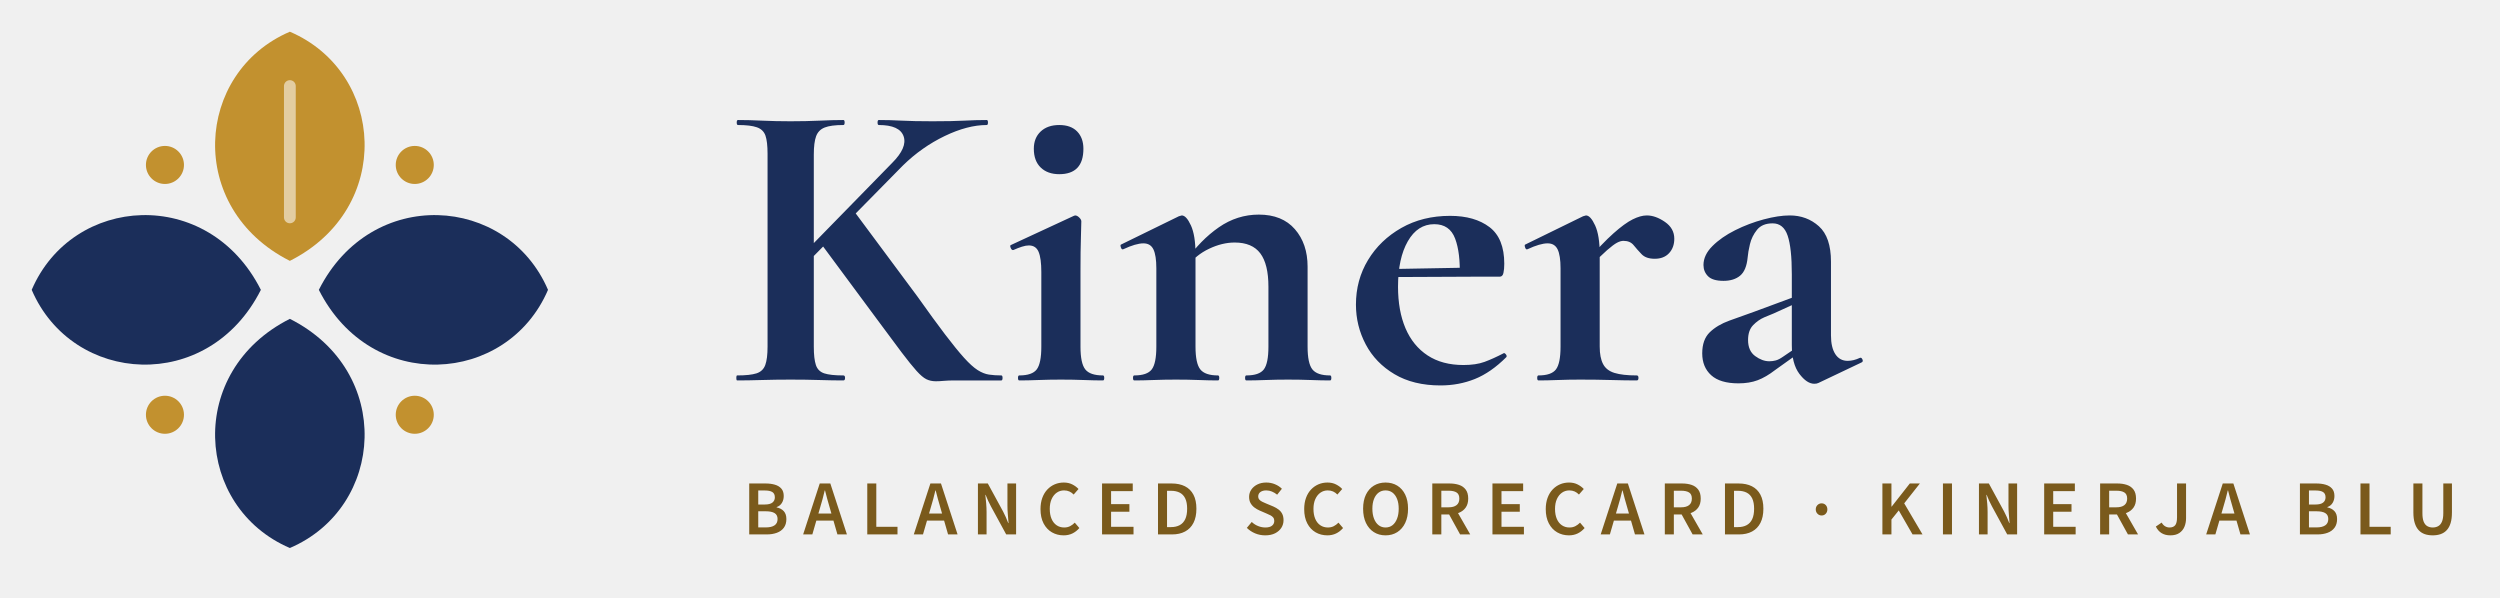
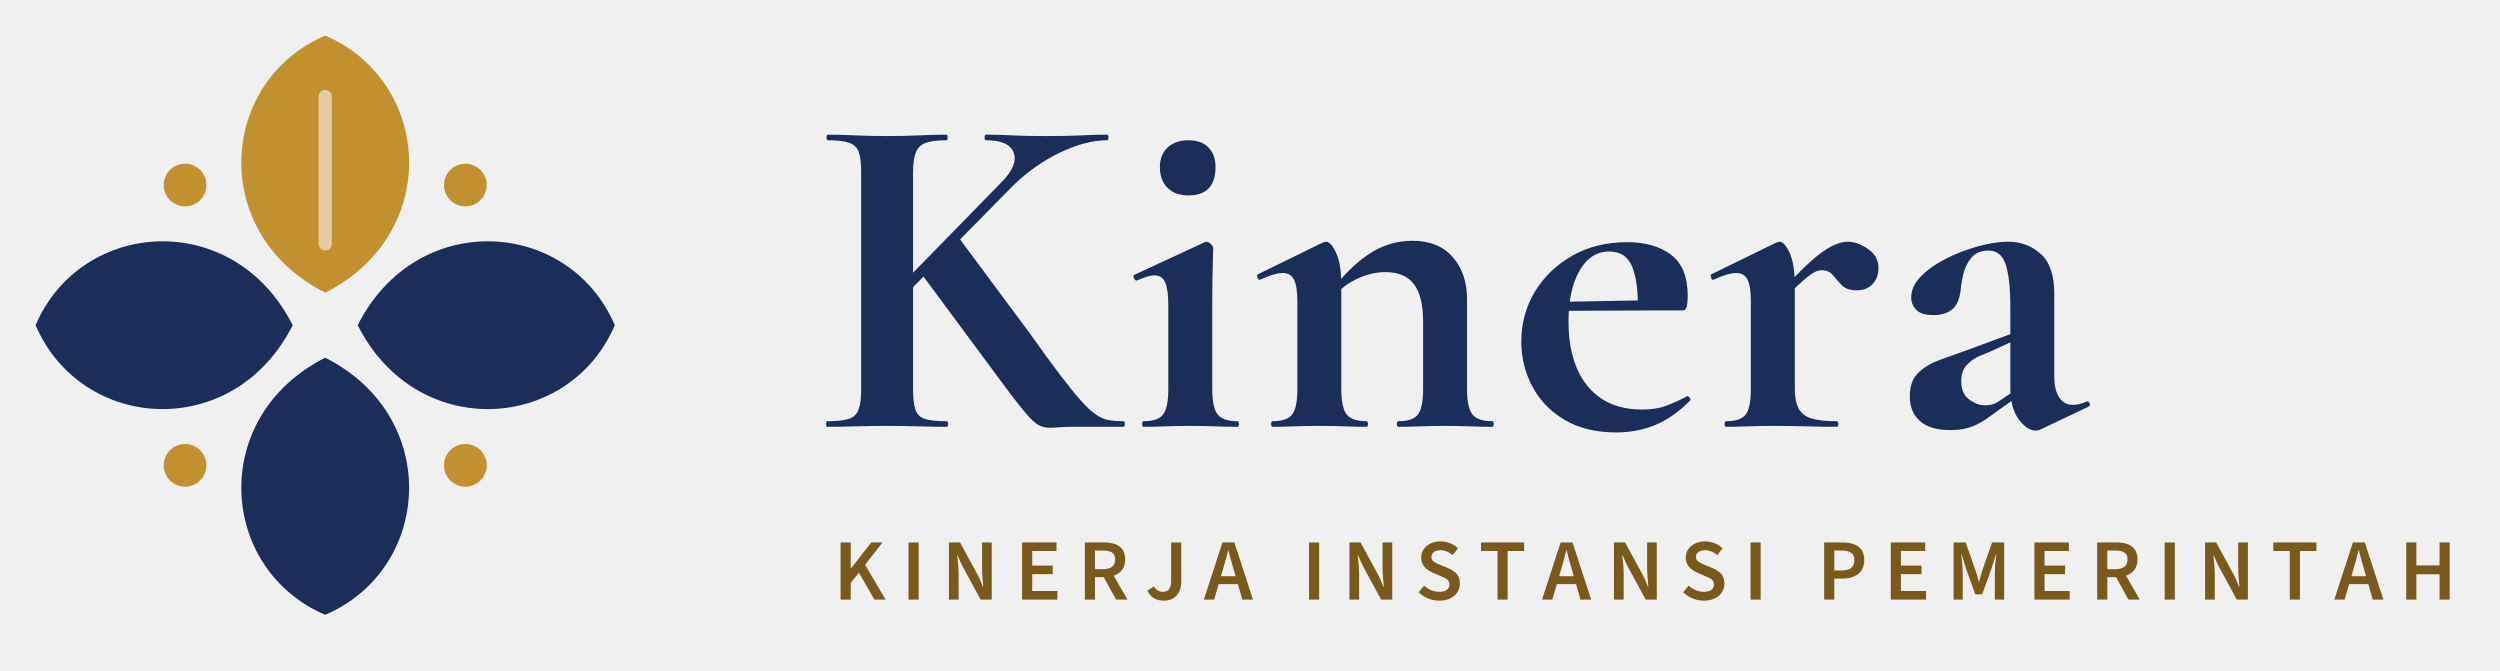
- <svg xmlns="http://www.w3.org/2000/svg" viewBox="0 0 276 66" role="img" aria-label="Kinera">
+ <svg xmlns="http://www.w3.org/2000/svg" viewBox="0 0 246 66" role="img" aria-label="Kinera">
  <g>
    <path d="M32 28.8 C20.5 23 21.5 8 32 3.5 C42.5 8 43.5 23 32 28.8Z" fill="#C2912F" transform="rotate(0 32 32)" />
    <path d="M32 28.8 C20.5 23 21.5 8 32 3.5 C42.5 8 43.5 23 32 28.8Z" fill="#1B2E5A" transform="rotate(90 32 32)" />
    <path d="M32 28.8 C20.5 23 21.5 8 32 3.5 C42.5 8 43.5 23 32 28.8Z" fill="#1B2E5A" transform="rotate(180 32 32)" />
    <path d="M32 28.8 C20.5 23 21.5 8 32 3.5 C42.5 8 43.5 23 32 28.8Z" fill="#1B2E5A" transform="rotate(270 32 32)" />
    <path d="M32 9.5V24" stroke="#FFFFFF" stroke-width="1.3" stroke-linecap="round" opacity=".55" />
    <circle cx="45.79" cy="18.21" r="2.1" fill="#C2912F" />
    <circle cx="45.79" cy="45.79" r="2.1" fill="#C2912F" />
    <circle cx="18.21" cy="45.79" r="2.1" fill="#C2912F" />
    <circle cx="18.21" cy="18.21" r="2.1" fill="#C2912F" />
  </g>
  <path d="M84.738 38.274V16.976Q84.738 15.642 84.508 14.975Q84.278 14.308 83.565 14.055Q82.852 13.802 81.472 13.802Q81.334 13.802 81.334 13.526Q81.334 13.25 81.472 13.25Q82.668 13.25 84.14 13.319Q85.612 13.388 87.268 13.388Q89.016 13.388 90.488 13.319Q91.96 13.25 93.11 13.25Q93.248 13.25 93.248 13.526Q93.248 13.802 93.11 13.802Q91.73 13.802 91.04 14.078Q90.35 14.354 90.097 15.044Q89.844 15.734 89.844 17.068V38.274Q89.844 39.608 90.074 40.298Q90.304 40.988 90.994 41.218Q91.684 41.448 93.11 41.448Q93.294 41.448 93.294 41.724Q93.294 42.0 93.11 42.0Q91.914 42.0 90.465 41.954Q89.016 41.908 87.268 41.908Q85.612 41.908 84.094 41.954Q82.576 42.0 81.38 42.0Q81.288 42.0 81.288 41.724Q81.288 41.448 81.38 41.448Q82.806 41.448 83.519 41.218Q84.232 40.988 84.485 40.298Q84.738 39.608 84.738 38.274ZM96.882 35.33 90.58 26.82 94.26 23.278 101.298 32.754Q103.092 35.284 104.334 36.917Q105.576 38.55 106.427 39.493Q107.278 40.436 107.922 40.85Q108.566 41.264 109.187 41.356Q109.808 41.448 110.544 41.448Q110.682 41.448 110.682 41.724Q110.682 42.0 110.544 42.0Q108.52 42.0 107.278 42.0Q106.036 42.0 105.392 42.0Q104.702 42.0 104.196 42.046Q103.69 42.092 103.322 42.092Q102.724 42.092 102.264 41.862Q101.804 41.632 101.183 40.942Q100.562 40.252 99.55 38.918Q98.538 37.584 96.882 35.33ZM86.624 30.132 98.492 17.988Q100.194 16.286 99.757 15.044Q99.32 13.802 97.02 13.802Q96.882 13.802 96.882 13.526Q96.882 13.25 97.02 13.25Q98.262 13.25 99.55 13.319Q100.838 13.388 102.954 13.388Q105.162 13.388 106.45 13.319Q107.738 13.25 108.934 13.25Q109.072 13.25 109.072 13.526Q109.072 13.802 108.934 13.802Q106.818 13.802 104.288 15.021Q101.758 16.24 99.688 18.264L87.866 30.27ZM112.524 42.0Q112.386 42.0 112.386 41.724Q112.386 41.448 112.524 41.448Q113.95 41.448 114.456 40.781Q114.962 40.114 114.962 38.274V30.04Q114.962 28.522 114.663 27.809Q114.364 27.096 113.582 27.096Q113.26 27.096 112.823 27.234Q112.386 27.372 111.88 27.602Q111.696 27.648 111.581 27.372Q111.466 27.096 111.604 27.05L118.55 23.83Q118.642 23.784 118.688 23.784Q118.918 23.784 119.148 24.014Q119.378 24.244 119.378 24.428Q119.378 24.98 119.332 26.268Q119.286 27.556 119.286 29.948V38.274Q119.286 40.114 119.815 40.781Q120.344 41.448 121.77 41.448Q121.908 41.448 121.908 41.724Q121.908 42.0 121.77 42.0Q120.85 42.0 119.654 41.954Q118.458 41.908 117.124 41.908Q115.836 41.908 114.64 41.954Q113.444 42.0 112.524 42.0ZM116.94 19.23Q115.652 19.23 114.893 18.494Q114.134 17.758 114.134 16.424Q114.134 15.228 114.893 14.515Q115.652 13.802 116.94 13.802Q118.228 13.802 118.918 14.515Q119.608 15.228 119.608 16.424Q119.608 19.23 116.94 19.23ZM137.596 42.0Q137.458 42.0 137.458 41.724Q137.458 41.448 137.596 41.448Q139.022 41.448 139.528 40.781Q140.034 40.114 140.034 38.274V31.65Q140.034 29.166 139.137 27.97Q138.24 26.774 136.308 26.774Q134.928 26.774 133.479 27.464Q132.03 28.154 131.156 29.35L130.926 28.798Q132.536 26.498 134.56 25.095Q136.584 23.692 138.976 23.692Q141.552 23.692 142.955 25.302Q144.358 26.912 144.358 29.442V38.274Q144.358 40.114 144.887 40.781Q145.416 41.448 146.842 41.448Q146.98 41.448 146.98 41.724Q146.98 42.0 146.842 42.0Q145.922 42.0 144.726 41.954Q143.53 41.908 142.196 41.908Q140.908 41.908 139.712 41.954Q138.516 42.0 137.596 42.0ZM125.222 42.0Q125.084 42.0 125.084 41.724Q125.084 41.448 125.222 41.448Q126.648 41.448 127.154 40.781Q127.66 40.114 127.66 38.274V29.626Q127.66 28.2 127.338 27.533Q127.016 26.866 126.234 26.866Q125.82 26.866 125.268 27.027Q124.716 27.188 124.026 27.51Q123.842 27.602 123.75 27.326Q123.658 27.05 123.75 27.004L130.144 23.876Q130.42 23.784 130.466 23.784Q130.972 23.784 131.478 24.888Q131.984 25.992 131.984 28.062V38.274Q131.984 40.114 132.513 40.781Q133.042 41.448 134.468 41.448Q134.606 41.448 134.606 41.724Q134.606 42.0 134.468 42.0Q133.548 42.0 132.352 41.954Q131.156 41.908 129.822 41.908Q128.534 41.908 127.338 41.954Q126.142 42.0 125.222 42.0ZM159.034 42.552Q156.044 42.552 153.951 41.31Q151.858 40.068 150.777 38.021Q149.696 35.974 149.696 33.628Q149.696 30.914 151.03 28.706Q152.364 26.498 154.71 25.164Q157.056 23.83 160.092 23.83Q162.806 23.83 164.439 25.072Q166.072 26.314 166.072 29.12Q166.072 29.718 165.98 30.132Q165.888 30.546 165.566 30.546H161.15Q161.242 27.924 160.644 26.337Q160.046 24.75 158.344 24.75Q156.504 24.75 155.423 26.636Q154.342 28.522 154.342 31.65Q154.342 34.318 155.17 36.25Q155.998 38.182 157.608 39.24Q159.218 40.298 161.564 40.298Q162.944 40.298 163.887 39.953Q164.83 39.608 165.98 39.01Q166.072 38.918 166.233 39.102Q166.394 39.286 166.302 39.424Q164.6 41.126 162.829 41.839Q161.058 42.552 159.034 42.552ZM152.732 30.592 152.686 29.718 162.76 29.534V30.546ZM175.458 29.534 175.09 28.936Q176.884 26.866 178.126 25.762Q179.368 24.658 180.242 24.221Q181.116 23.784 181.806 23.784Q182.772 23.784 183.807 24.497Q184.842 25.21 184.842 26.36Q184.842 27.326 184.267 27.947Q183.692 28.568 182.68 28.568Q181.714 28.568 181.231 28.062Q180.748 27.556 180.357 27.073Q179.966 26.59 179.23 26.59Q178.908 26.59 178.517 26.797Q178.126 27.004 177.413 27.625Q176.7 28.246 175.458 29.534ZM169.846 42.0Q169.708 42.0 169.708 41.724Q169.708 41.448 169.846 41.448Q171.272 41.448 171.778 40.781Q172.284 40.114 172.284 38.274V29.626Q172.284 28.2 171.962 27.533Q171.64 26.866 170.858 26.866Q170.444 26.866 169.892 27.027Q169.34 27.188 168.65 27.51Q168.466 27.602 168.374 27.326Q168.282 27.05 168.374 27.004L174.768 23.876Q175.044 23.784 175.09 23.784Q175.596 23.784 176.102 24.888Q176.608 25.992 176.608 28.062V38.274Q176.608 39.47 176.976 40.183Q177.344 40.896 178.241 41.172Q179.138 41.448 180.702 41.448Q180.886 41.448 180.886 41.724Q180.886 42.0 180.702 42.0Q179.46 42.0 177.873 41.954Q176.286 41.908 174.446 41.908Q173.158 41.908 171.962 41.954Q170.766 42.0 169.846 42.0ZM200.76 42.276Q200.576 42.368 200.3 42.368Q199.472 42.368 198.644 41.264Q197.816 40.16 197.816 38.09V30.27Q197.816 27.372 197.356 26.015Q196.896 24.658 195.7 24.658Q194.55 24.658 193.975 25.371Q193.4 26.084 193.193 26.958Q192.986 27.832 192.94 28.43Q192.802 29.856 192.112 30.431Q191.422 31.006 190.272 31.006Q189.076 31.006 188.57 30.5Q188.064 29.994 188.064 29.258Q188.064 28.154 189.053 27.165Q190.042 26.176 191.56 25.417Q193.078 24.658 194.711 24.221Q196.344 23.784 197.586 23.784Q199.472 23.784 200.806 24.98Q202.14 26.176 202.14 28.89V37.032Q202.14 38.366 202.623 39.102Q203.106 39.838 203.98 39.838Q204.624 39.838 205.314 39.516Q205.498 39.424 205.613 39.677Q205.728 39.93 205.498 40.022ZM191.928 42.322Q189.904 42.322 188.915 41.425Q187.926 40.528 187.926 39.01Q187.926 37.492 188.754 36.687Q189.582 35.882 190.916 35.399Q192.25 34.916 193.676 34.41L198.276 32.708L198.46 33.398L195.838 34.594Q195.47 34.732 194.78 35.031Q194.09 35.33 193.538 35.905Q192.986 36.48 192.986 37.538Q192.986 38.734 193.768 39.309Q194.55 39.884 195.332 39.884Q195.7 39.884 196.045 39.792Q196.39 39.7 196.85 39.378L199.15 37.814L199.196 38.55L195.976 40.85Q194.964 41.632 194.044 41.977Q193.124 42.322 191.928 42.322Z" fill="#1B2E5A" />
-   <path d="M82.714 59.0V53.376H84.511Q85.096 53.376 85.547 53.509Q85.999 53.642 86.261 53.943Q86.524 54.244 86.524 54.76Q86.524 55.19 86.322 55.521Q86.119 55.852 85.741 55.981V56.016Q86.24 56.119 86.528 56.433Q86.816 56.747 86.816 57.306Q86.816 57.882 86.537 58.26Q86.257 58.639 85.767 58.819Q85.277 59.0 84.657 59.0ZM83.711 55.698H84.425Q85.01 55.698 85.277 55.483Q85.543 55.268 85.543 54.906Q85.543 54.494 85.268 54.322Q84.993 54.15 84.442 54.15H83.711ZM83.711 58.226H84.554Q85.173 58.226 85.509 57.998Q85.844 57.77 85.844 57.297Q85.844 56.85 85.517 56.648Q85.191 56.446 84.554 56.446H83.711ZM88.667 59.0 90.499 53.376H91.668L93.5 59.0H92.451L91.591 56.007Q91.453 55.56 91.329 55.087Q91.204 54.614 91.084 54.15H91.049Q90.937 54.623 90.813 55.091Q90.688 55.56 90.55 56.007L89.682 59.0ZM89.751 57.478V56.695H92.399V57.478ZM95.747 59.0V53.376H96.744V58.157H99.084V59.0ZM100.883 59.0 102.715 53.376H103.884L105.716 59.0H104.667L103.807 56.007Q103.669 55.56 103.545 55.087Q103.42 54.614 103.3 54.15H103.265Q103.153 54.623 103.029 55.091Q102.904 55.56 102.766 56.007L101.898 59.0ZM101.967 57.478V56.695H104.615V57.478ZM107.963 59.0V53.376H109.055L110.741 56.472Q110.895 56.755 111.037 57.082Q111.179 57.409 111.308 57.744H111.343Q111.308 57.289 111.265 56.794Q111.222 56.3 111.222 55.835V53.376H112.177V59.0H111.085L109.399 55.904Q109.244 55.62 109.094 55.293Q108.943 54.967 108.814 54.631H108.78Q108.831 55.07 108.874 55.564Q108.917 56.059 108.917 56.54V59.0ZM117.425 59.103Q116.711 59.103 116.13 58.768Q115.55 58.432 115.21 57.783Q114.871 57.134 114.871 56.205Q114.871 55.517 115.068 54.971Q115.266 54.425 115.623 54.046Q115.98 53.668 116.444 53.47Q116.909 53.272 117.442 53.272Q117.975 53.272 118.388 53.483Q118.801 53.694 119.067 53.986L118.534 54.597Q118.319 54.373 118.057 54.257Q117.795 54.141 117.468 54.141Q117.021 54.141 116.664 54.39Q116.307 54.64 116.1 55.096Q115.894 55.551 115.894 56.179Q115.894 56.824 116.092 57.284Q116.29 57.744 116.651 57.989Q117.012 58.235 117.494 58.235Q117.855 58.235 118.139 58.088Q118.422 57.942 118.655 57.701L119.162 58.295Q118.818 58.69 118.388 58.897Q117.958 59.103 117.425 59.103ZM121.667 59.0V53.376H125.055V54.218H122.664V55.655H124.685V56.497H122.664V58.157H125.141V59.0ZM127.843 59.0V53.376H129.348Q130.208 53.376 130.819 53.685Q131.43 53.995 131.756 54.614Q132.083 55.233 132.083 56.162Q132.083 57.091 131.761 57.723Q131.438 58.355 130.836 58.677Q130.234 59.0 129.4 59.0ZM128.841 58.192H129.28Q129.847 58.192 130.247 57.972Q130.647 57.753 130.853 57.306Q131.06 56.859 131.06 56.162Q131.06 55.474 130.853 55.035Q130.647 54.597 130.247 54.39Q129.847 54.184 129.28 54.184H128.841ZM139.681 59.103Q139.096 59.103 138.576 58.888Q138.056 58.673 137.651 58.278L138.193 57.624Q138.494 57.916 138.894 58.076Q139.294 58.235 139.698 58.235Q140.18 58.235 140.429 58.037Q140.679 57.839 140.679 57.512Q140.679 57.28 140.567 57.138Q140.455 56.996 140.262 56.893Q140.068 56.79 139.81 56.687L139.036 56.351Q138.761 56.231 138.499 56.037Q138.236 55.844 138.069 55.556Q137.901 55.268 137.901 54.855Q137.901 54.408 138.146 54.051Q138.391 53.694 138.817 53.483Q139.242 53.272 139.793 53.272Q140.3 53.272 140.752 53.457Q141.203 53.642 141.521 53.96L140.997 54.614Q140.722 54.39 140.421 54.266Q140.12 54.141 139.793 54.141Q139.397 54.141 139.152 54.317Q138.907 54.494 138.907 54.803Q138.907 55.018 139.032 55.16Q139.156 55.302 139.367 55.401Q139.578 55.5 139.801 55.594L140.567 55.913Q140.902 56.059 141.16 56.257Q141.418 56.454 141.56 56.738Q141.702 57.022 141.702 57.435Q141.702 57.891 141.461 58.269Q141.22 58.647 140.769 58.875Q140.317 59.103 139.681 59.103ZM146.537 59.103Q145.823 59.103 145.243 58.768Q144.662 58.432 144.323 57.783Q143.983 57.134 143.983 56.205Q143.983 55.517 144.181 54.971Q144.379 54.425 144.736 54.046Q145.092 53.668 145.557 53.47Q146.021 53.272 146.554 53.272Q147.088 53.272 147.5 53.483Q147.913 53.694 148.18 53.986L147.647 54.597Q147.432 54.373 147.169 54.257Q146.907 54.141 146.58 54.141Q146.133 54.141 145.776 54.39Q145.419 54.64 145.213 55.096Q145.006 55.551 145.006 56.179Q145.006 56.824 145.204 57.284Q145.402 57.744 145.763 57.989Q146.124 58.235 146.606 58.235Q146.967 58.235 147.251 58.088Q147.535 57.942 147.767 57.701L148.274 58.295Q147.93 58.69 147.5 58.897Q147.07 59.103 146.537 59.103ZM152.963 59.103Q152.232 59.103 151.673 58.746Q151.114 58.389 150.8 57.731Q150.487 57.074 150.487 56.162Q150.487 55.25 150.8 54.605Q151.114 53.96 151.673 53.616Q152.232 53.272 152.963 53.272Q153.703 53.272 154.262 53.616Q154.821 53.96 155.135 54.605Q155.449 55.25 155.449 56.162Q155.449 57.074 155.135 57.731Q154.821 58.389 154.262 58.746Q153.703 59.103 152.963 59.103ZM152.963 58.235Q153.411 58.235 153.733 57.981Q154.056 57.727 154.236 57.258Q154.417 56.79 154.417 56.162Q154.417 55.534 154.236 55.083Q154.056 54.631 153.733 54.386Q153.411 54.141 152.963 54.141Q152.525 54.141 152.198 54.386Q151.871 54.631 151.691 55.083Q151.51 55.534 151.51 56.162Q151.51 56.79 151.691 57.258Q151.871 57.727 152.198 57.981Q152.525 58.235 152.963 58.235ZM158.125 59.0V53.376H160.026Q160.611 53.376 161.075 53.53Q161.54 53.685 161.815 54.051Q162.09 54.416 162.09 55.044Q162.09 55.646 161.815 56.033Q161.54 56.42 161.075 56.609Q160.611 56.798 160.026 56.798H159.123V59.0ZM159.123 56.007H159.923Q160.499 56.007 160.804 55.766Q161.11 55.526 161.11 55.044Q161.11 54.562 160.804 54.369Q160.499 54.175 159.923 54.175H159.123ZM161.196 59.0 159.837 56.532 160.559 55.938 162.314 59.0ZM164.767 59.0V53.376H168.155V54.218H165.764V55.655H167.785V56.497H165.764V58.157H168.241V59.0ZM173.205 59.103Q172.491 59.103 171.911 58.768Q171.33 58.432 170.991 57.783Q170.651 57.134 170.651 56.205Q170.651 55.517 170.849 54.971Q171.047 54.425 171.404 54.046Q171.76 53.668 172.225 53.47Q172.689 53.272 173.222 53.272Q173.756 53.272 174.168 53.483Q174.581 53.694 174.848 53.986L174.315 54.597Q174.1 54.373 173.837 54.257Q173.575 54.141 173.248 54.141Q172.801 54.141 172.444 54.39Q172.087 54.64 171.881 55.096Q171.674 55.551 171.674 56.179Q171.674 56.824 171.872 57.284Q172.07 57.744 172.431 57.989Q172.792 58.235 173.274 58.235Q173.635 58.235 173.919 58.088Q174.203 57.942 174.435 57.701L174.942 58.295Q174.598 58.69 174.168 58.897Q173.738 59.103 173.205 59.103ZM176.716 59.0 178.548 53.376H179.717L181.549 59.0H180.5L179.64 56.007Q179.502 55.56 179.378 55.087Q179.253 54.614 179.133 54.15H179.098Q178.986 54.623 178.862 55.091Q178.737 55.56 178.599 56.007L177.731 59.0ZM177.8 57.478V56.695H180.448V57.478ZM183.796 59.0V53.376H185.696Q186.281 53.376 186.746 53.53Q187.21 53.685 187.485 54.051Q187.76 54.416 187.76 55.044Q187.76 55.646 187.485 56.033Q187.21 56.42 186.746 56.609Q186.281 56.798 185.696 56.798H184.793V59.0ZM184.793 56.007H185.593Q186.169 56.007 186.475 55.766Q186.78 55.526 186.78 55.044Q186.78 54.562 186.475 54.369Q186.169 54.175 185.593 54.175H184.793ZM186.866 59.0 185.507 56.532 186.23 55.938 187.984 59.0ZM190.437 59.0V53.376H191.942Q192.802 53.376 193.413 53.685Q194.023 53.995 194.35 54.614Q194.677 55.233 194.677 56.162Q194.677 57.091 194.354 57.723Q194.032 58.355 193.43 58.677Q192.828 59.0 191.994 59.0ZM191.435 58.192H191.873Q192.441 58.192 192.841 57.972Q193.241 57.753 193.447 57.306Q193.653 56.859 193.653 56.162Q193.653 55.474 193.447 55.035Q193.241 54.597 192.841 54.39Q192.441 54.184 191.873 54.184H191.435ZM201.105 56.91Q200.838 56.91 200.649 56.717Q200.46 56.523 200.46 56.239Q200.46 55.947 200.649 55.758Q200.838 55.569 201.105 55.569Q201.38 55.569 201.561 55.758Q201.741 55.947 201.741 56.239Q201.741 56.523 201.561 56.717Q201.38 56.91 201.105 56.91ZM207.817 59.0V53.376H208.815V55.93H208.84L210.844 53.376H211.954L210.225 55.569L212.246 59.0H211.145L209.623 56.351L208.815 57.357V59.0ZM214.501 59.0V53.376H215.499V59.0ZM218.476 59.0V53.376H219.569L221.254 56.472Q221.409 56.755 221.551 57.082Q221.693 57.409 221.822 57.744H221.856Q221.822 57.289 221.779 56.794Q221.736 56.3 221.736 55.835V53.376H222.69V59.0H221.598L219.913 55.904Q219.758 55.62 219.607 55.293Q219.457 54.967 219.328 54.631H219.293Q219.345 55.07 219.388 55.564Q219.431 56.059 219.431 56.54V59.0ZM225.677 59.0V53.376H229.065V54.218H226.674V55.655H228.695V56.497H226.674V58.157H229.151V59.0ZM231.853 59.0V53.376H233.754Q234.339 53.376 234.803 53.53Q235.268 53.685 235.543 54.051Q235.818 54.416 235.818 55.044Q235.818 55.646 235.543 56.033Q235.268 56.42 234.803 56.609Q234.339 56.798 233.754 56.798H232.851V59.0ZM232.851 56.007H233.651Q234.227 56.007 234.532 55.766Q234.838 55.526 234.838 55.044Q234.838 54.562 234.532 54.369Q234.227 54.175 233.651 54.175H232.851ZM234.924 59.0 233.565 56.532 234.287 55.938 236.042 59.0ZM239.604 59.103Q239.054 59.103 238.654 58.867Q238.254 58.63 238.004 58.131L238.649 57.693Q238.796 57.959 239.023 58.097Q239.251 58.235 239.518 58.235Q239.939 58.235 240.141 57.985Q240.344 57.736 240.344 57.117V53.376H241.341V57.203Q241.341 57.727 241.161 58.157Q240.98 58.587 240.597 58.845Q240.215 59.103 239.604 59.103ZM243.562 59.0 245.394 53.376H246.563L248.395 59.0H247.346L246.486 56.007Q246.348 55.56 246.224 55.087Q246.099 54.614 245.979 54.15H245.944Q245.832 54.623 245.708 55.091Q245.583 55.56 245.445 56.007L244.577 59.0ZM244.646 57.478V56.695H247.294V57.478ZM253.912 59.0V53.376H255.709Q256.294 53.376 256.745 53.509Q257.197 53.642 257.459 53.943Q257.722 54.244 257.722 54.76Q257.722 55.19 257.519 55.521Q257.317 55.852 256.939 55.981V56.016Q257.438 56.119 257.726 56.433Q258.014 56.747 258.014 57.306Q258.014 57.882 257.734 58.26Q257.455 58.639 256.965 58.819Q256.475 59.0 255.855 59.0ZM254.909 55.698H255.623Q256.208 55.698 256.475 55.483Q256.741 55.268 256.741 54.906Q256.741 54.494 256.466 54.322Q256.191 54.15 255.64 54.15H254.909ZM254.909 58.226H255.752Q256.371 58.226 256.707 57.998Q257.042 57.77 257.042 57.297Q257.042 56.85 256.715 56.648Q256.389 56.446 255.752 56.446H254.909ZM260.596 59.0V53.376H261.594V58.157H263.933V59.0ZM268.57 59.103Q268.08 59.103 267.689 58.966Q267.297 58.828 267.018 58.527Q266.738 58.226 266.588 57.744Q266.437 57.263 266.437 56.583V53.376H267.435V56.661Q267.435 57.254 267.577 57.598Q267.719 57.942 267.977 58.088Q268.235 58.235 268.57 58.235Q268.914 58.235 269.176 58.088Q269.439 57.942 269.589 57.598Q269.74 57.254 269.74 56.661V53.376H270.694V56.583Q270.694 57.263 270.548 57.744Q270.402 58.226 270.122 58.527Q269.843 58.828 269.452 58.966Q269.06 59.103 268.57 59.103Z" fill="#7A5A1C" />
+   <path d="M82.714 59.0V53.376H83.711V55.93H83.737L85.741 53.376H86.85L85.122 55.569L87.143 59.0H86.042L84.52 56.351L83.711 57.357V59.0ZM89.398 59.0V53.376H90.396V59.0ZM93.373 59.0V53.376H94.465L96.151 56.472Q96.306 56.755 96.448 57.082Q96.59 57.409 96.719 57.744H96.753Q96.719 57.289 96.676 56.794Q96.633 56.3 96.633 55.835V53.376H97.587V59.0H96.495L94.809 55.904Q94.655 55.62 94.504 55.293Q94.354 54.967 94.225 54.631H94.19Q94.242 55.07 94.285 55.564Q94.328 56.059 94.328 56.54V59.0ZM100.573 59.0V53.376H103.962V54.218H101.571V55.655H103.592V56.497H101.571V58.157H104.048V59.0ZM106.75 59.0V53.376H108.651Q109.236 53.376 109.7 53.53Q110.164 53.685 110.44 54.051Q110.715 54.416 110.715 55.044Q110.715 55.646 110.44 56.033Q110.164 56.42 109.7 56.609Q109.236 56.798 108.651 56.798H107.748V59.0ZM107.748 56.007H108.548Q109.124 56.007 109.429 55.766Q109.734 55.526 109.734 55.044Q109.734 54.562 109.429 54.369Q109.124 54.175 108.548 54.175H107.748ZM109.82 59.0 108.462 56.532 109.184 55.938 110.938 59.0ZM114.501 59.103Q113.95 59.103 113.55 58.867Q113.151 58.63 112.901 58.131L113.546 57.693Q113.692 57.959 113.92 58.097Q114.148 58.235 114.415 58.235Q114.836 58.235 115.038 57.985Q115.24 57.736 115.24 57.117V53.376H116.238V57.203Q116.238 57.727 116.057 58.157Q115.877 58.587 115.494 58.845Q115.111 59.103 114.501 59.103ZM118.459 59.0 120.291 53.376H121.46L123.292 59.0H122.243L121.383 56.007Q121.245 55.56 121.12 55.087Q120.996 54.614 120.875 54.15H120.841Q120.729 54.623 120.605 55.091Q120.48 55.56 120.342 56.007L119.474 59.0ZM119.542 57.478V56.695H122.191V57.478ZM128.809 59.0V53.376H129.806V59.0ZM132.784 59.0V53.376H133.876L135.562 56.472Q135.716 56.755 135.858 57.082Q136 57.409 136.129 57.744H136.164Q136.129 57.289 136.086 56.794Q136.043 56.3 136.043 55.835V53.376H136.998V59.0H135.906L134.22 55.904Q134.065 55.62 133.915 55.293Q133.764 54.967 133.635 54.631H133.601Q133.652 55.07 133.695 55.564Q133.738 56.059 133.738 56.54V59.0ZM141.627 59.103Q141.042 59.103 140.522 58.888Q140.001 58.673 139.597 58.278L140.139 57.624Q140.44 57.916 140.84 58.076Q141.24 58.235 141.644 58.235Q142.125 58.235 142.375 58.037Q142.624 57.839 142.624 57.512Q142.624 57.28 142.512 57.138Q142.401 56.996 142.207 56.893Q142.014 56.79 141.756 56.687L140.982 56.351Q140.706 56.231 140.444 56.037Q140.182 55.844 140.014 55.556Q139.846 55.268 139.846 54.855Q139.846 54.408 140.091 54.051Q140.337 53.694 140.762 53.483Q141.188 53.272 141.738 53.272Q142.246 53.272 142.697 53.457Q143.149 53.642 143.467 53.96L142.942 54.614Q142.667 54.39 142.366 54.266Q142.065 54.141 141.738 54.141Q141.343 54.141 141.098 54.317Q140.853 54.494 140.853 54.803Q140.853 55.018 140.977 55.16Q141.102 55.302 141.313 55.401Q141.523 55.5 141.747 55.594L142.512 55.913Q142.848 56.059 143.106 56.257Q143.364 56.454 143.506 56.738Q143.648 57.022 143.648 57.435Q143.648 57.891 143.407 58.269Q143.166 58.647 142.714 58.875Q142.263 59.103 141.627 59.103ZM147.356 59.0V54.218H145.731V53.376H149.979V54.218H148.354V59.0ZM151.736 59.0 153.567 53.376H154.737L156.569 59.0H155.52L154.66 56.007Q154.522 55.56 154.397 55.087Q154.273 54.614 154.152 54.15H154.118Q154.006 54.623 153.881 55.091Q153.757 55.56 153.619 56.007L152.75 59.0ZM152.819 57.478V56.695H155.468V57.478ZM158.815 59.0V53.376H159.908L161.593 56.472Q161.748 56.755 161.89 57.082Q162.032 57.409 162.161 57.744H162.195Q162.161 57.289 162.118 56.794Q162.075 56.3 162.075 55.835V53.376H163.029V59.0H161.937L160.252 55.904Q160.097 55.62 159.946 55.293Q159.796 54.967 159.667 54.631H159.632Q159.684 55.07 159.727 55.564Q159.77 56.059 159.77 56.54V59.0ZM167.658 59.103Q167.073 59.103 166.553 58.888Q166.033 58.673 165.629 58.278L166.17 57.624Q166.471 57.916 166.871 58.076Q167.271 58.235 167.675 58.235Q168.157 58.235 168.406 58.037Q168.656 57.839 168.656 57.512Q168.656 57.28 168.544 57.138Q168.432 56.996 168.239 56.893Q168.045 56.79 167.787 56.687L167.013 56.351Q166.738 56.231 166.476 56.037Q166.213 55.844 166.046 55.556Q165.878 55.268 165.878 54.855Q165.878 54.408 166.123 54.051Q166.368 53.694 166.794 53.483Q167.22 53.272 167.77 53.272Q168.277 53.272 168.729 53.457Q169.18 53.642 169.499 53.96L168.974 54.614Q168.699 54.39 168.398 54.266Q168.097 54.141 167.77 54.141Q167.374 54.141 167.129 54.317Q166.884 54.494 166.884 54.803Q166.884 55.018 167.009 55.16Q167.134 55.302 167.344 55.401Q167.555 55.5 167.779 55.594L168.544 55.913Q168.879 56.059 169.137 56.257Q169.395 56.454 169.537 56.738Q169.679 57.022 169.679 57.435Q169.679 57.891 169.438 58.269Q169.198 58.647 168.746 58.875Q168.295 59.103 167.658 59.103ZM172.253 59.0V53.376H173.25V59.0ZM179.498 59.0V53.376H181.269Q181.897 53.376 182.387 53.539Q182.878 53.702 183.161 54.081Q183.445 54.459 183.445 55.113Q183.445 55.732 183.166 56.136Q182.886 56.54 182.4 56.738Q181.914 56.936 181.304 56.936H180.495V59.0ZM180.495 56.136H181.226Q181.854 56.136 182.159 55.878Q182.465 55.62 182.465 55.113Q182.465 54.58 182.142 54.377Q181.82 54.175 181.192 54.175H180.495ZM186.053 59.0V53.376H189.441V54.218H187.051V55.655H189.072V56.497H187.051V58.157H189.527V59.0ZM192.23 59.0V53.376H193.425L194.388 56.128Q194.483 56.394 194.56 56.656Q194.638 56.919 194.715 57.228H194.75Q194.827 56.919 194.9 56.656Q194.973 56.394 195.059 56.128L196.022 53.376H197.209V59.0H196.289V56.437Q196.289 56.171 196.31 55.827Q196.332 55.483 196.366 55.143Q196.401 54.803 196.435 54.545H196.401L195.954 55.973L195.042 58.484H194.371L193.46 55.973L193.03 54.545H192.995Q193.03 54.803 193.06 55.143Q193.09 55.483 193.111 55.827Q193.133 56.171 193.133 56.437V59.0ZM200.187 59.0V53.376H203.575V54.218H201.184V55.655H203.205V56.497H201.184V58.157H203.661V59.0ZM206.364 59.0V53.376H208.264Q208.849 53.376 209.313 53.53Q209.778 53.685 210.053 54.051Q210.328 54.416 210.328 55.044Q210.328 55.646 210.053 56.033Q209.778 56.42 209.313 56.609Q208.849 56.798 208.264 56.798H207.361V59.0ZM207.361 56.007H208.161Q208.737 56.007 209.042 55.766Q209.348 55.526 209.348 55.044Q209.348 54.562 209.042 54.369Q208.737 54.175 208.161 54.175H207.361ZM209.434 59.0 208.075 56.532 208.797 55.938 210.552 59.0ZM213.005 59.0V53.376H214.002V59.0ZM216.98 59.0V53.376H218.072L219.758 56.472Q219.913 56.755 220.055 57.082Q220.196 57.409 220.325 57.744H220.36Q220.325 57.289 220.282 56.794Q220.239 56.3 220.239 55.835V53.376H221.194V59.0H220.102L218.416 55.904Q218.261 55.62 218.111 55.293Q217.96 54.967 217.831 54.631H217.797Q217.849 55.07 217.892 55.564Q217.935 56.059 217.935 56.54V59.0ZM225.315 59.0V54.218H223.69V53.376H227.938V54.218H226.313V59.0ZM229.695 59.0 231.527 53.376H232.696L234.528 59.0H233.479L232.619 56.007Q232.481 55.56 232.356 55.087Q232.232 54.614 232.111 54.15H232.077Q231.965 54.623 231.84 55.091Q231.716 55.56 231.578 56.007L230.71 59.0ZM230.778 57.478V56.695H233.427V57.478ZM236.775 59.0V53.376H237.772V55.637H240.051V53.376H241.049V59.0H240.051V56.506H237.772V59.0Z" fill="#7A5A1C" />
</svg>
